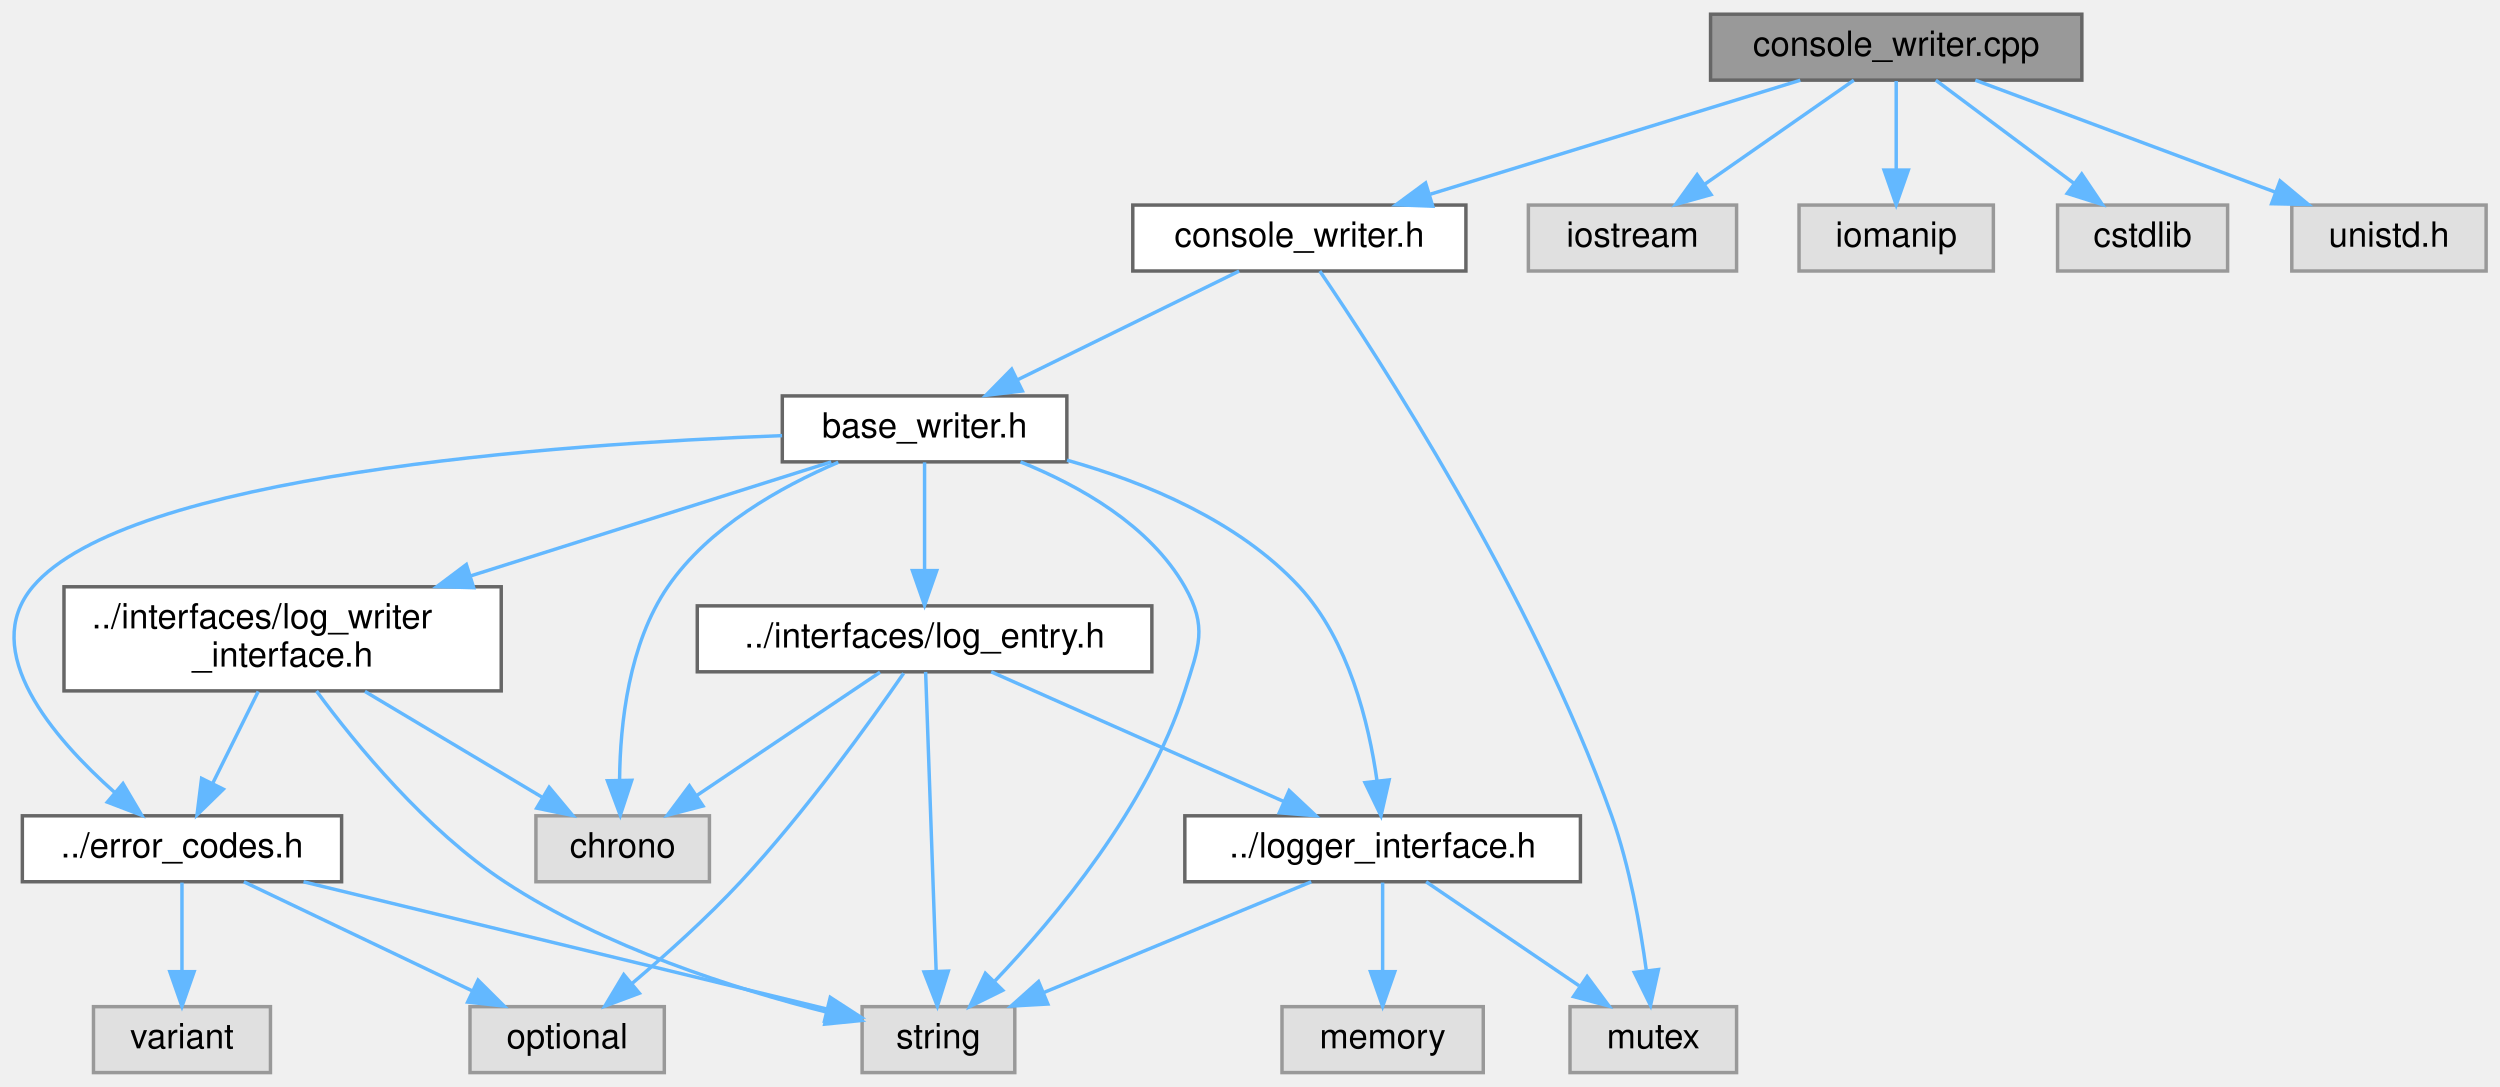
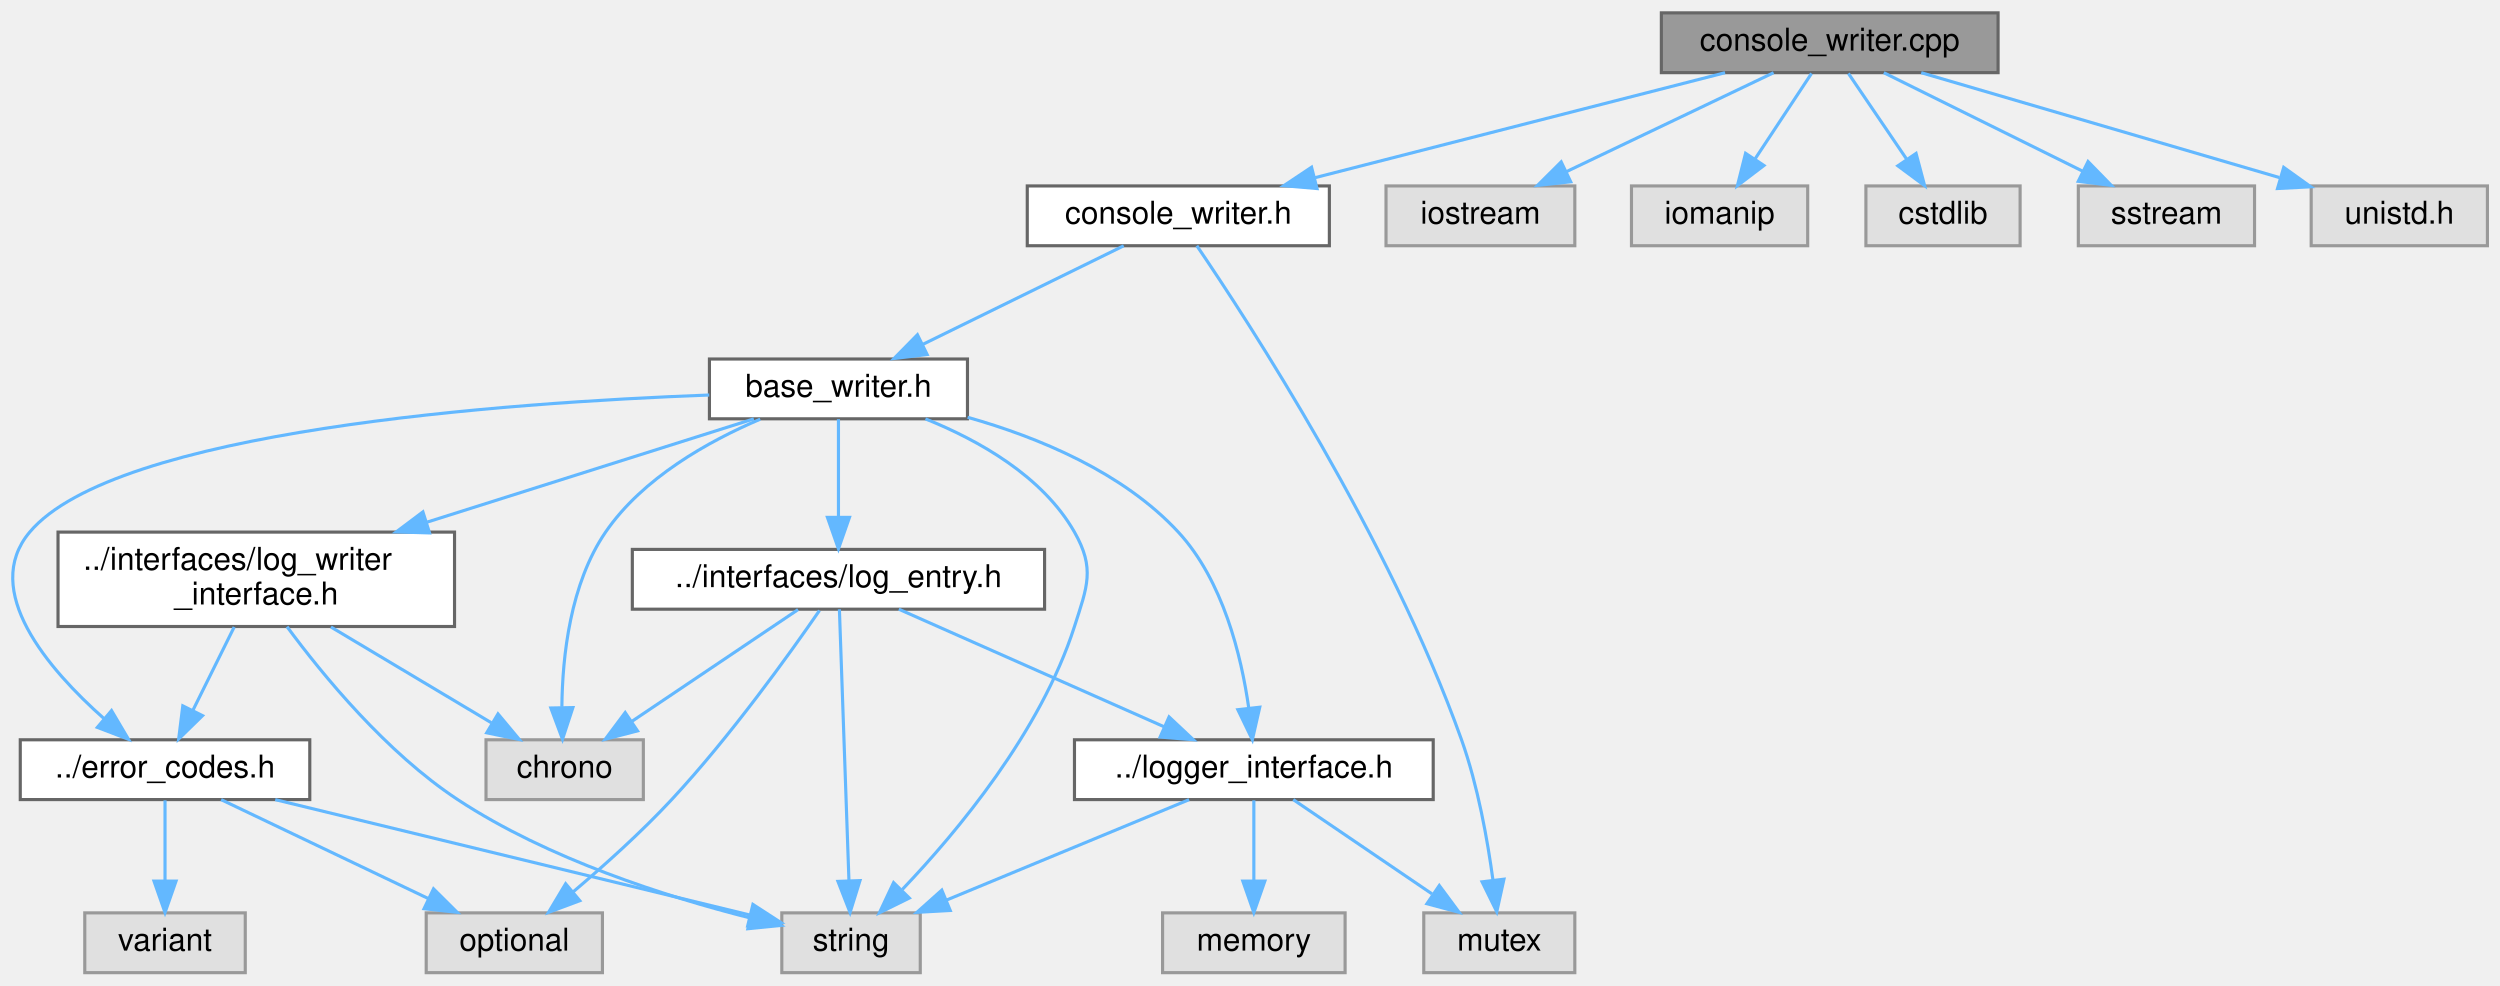
- <svg xmlns="http://www.w3.org/2000/svg" xmlns:xlink="http://www.w3.org/1999/xlink" width="720pt" height="313pt" viewBox="0.00 0.00 720.44 313.00">
+ <svg xmlns="http://www.w3.org/2000/svg" xmlns:xlink="http://www.w3.org/1999/xlink" width="794pt" height="313pt" viewBox="0.00 0.00 794.44 313.00">
  <g id="graph0" class="graph" transform="scale(1 1) rotate(0) translate(4 309)">
    <g id="Node000001" class="node">
      <g id="a_Node000001">
        <a xlink:title=" ">
-           <polygon fill="#999999" stroke="#666666" points="595.94,-305 488.94,-305 488.94,-286 595.94,-286 595.94,-305" />
-           <text text-anchor="middle" x="542.44" y="-293" font-family="Helvetica,sans-Serif" font-size="10.00">console_writer.cpp</text>
+           <polygon fill="#999999" stroke="#666666" points="630.94,-305 523.94,-305 523.94,-286 630.94,-286 630.94,-305" />
+           <text text-anchor="middle" x="577.44" y="-293" font-family="Helvetica,sans-Serif" font-size="10.00">console_writer.cpp</text>
        </a>
      </g>
    </g>
    <g id="Node000002" class="node">
      <g id="a_Node000002">
        <a xlink:href="console__writer_8h.html" target="_top" xlink:title=" ">
          <polygon fill="white" stroke="#666666" points="418.44,-250 322.44,-250 322.44,-231 418.44,-231 418.44,-250" />
          <text text-anchor="middle" x="370.44" y="-238" font-family="Helvetica,sans-Serif" font-size="10.00">console_writer.h</text>
        </a>
      </g>
    </g>
    <g id="edge1_Node000001_Node000002" class="edge">
      <g id="a_edge1_Node000001_Node000002">
        <a xlink:title=" ">
-           <path fill="none" stroke="#63b8ff" d="M514.8,-285.98C485.93,-277.09 440.43,-263.07 408.24,-253.15" />
-           <polygon fill="#63b8ff" stroke="#63b8ff" points="408.88,-249.68 398.29,-250.08 406.82,-256.37 408.88,-249.68" />
+           <path fill="none" stroke="#63b8ff" d="M544.18,-285.98C508.82,-276.93 452.77,-262.58 413.93,-252.64" />
+           <polygon fill="#63b8ff" stroke="#63b8ff" points="414.51,-249.17 403.96,-250.08 412.78,-255.95 414.51,-249.17" />
        </a>
      </g>
    </g>
    <g id="Node000014" class="node">
      <g id="a_Node000014">
        <a xlink:title=" ">
          <polygon fill="#e0e0e0" stroke="#999999" points="496.44,-250 436.44,-250 436.44,-231 496.44,-231 496.44,-250" />
          <text text-anchor="middle" x="466.44" y="-238" font-family="Helvetica,sans-Serif" font-size="10.00">iostream</text>
        </a>
      </g>
    </g>
    <g id="edge23_Node000001_Node000014" class="edge">
      <g id="a_edge23_Node000001_Node000014">
        <a xlink:title=" ">
-           <path fill="none" stroke="#63b8ff" d="M530.23,-285.98C518.66,-277.92 501.06,-265.65 487.28,-256.03" />
-           <polygon fill="#63b8ff" stroke="#63b8ff" points="489.08,-253.02 478.87,-250.17 485.07,-258.76 489.08,-253.02" />
+           <path fill="none" stroke="#63b8ff" d="M559.6,-285.98C541.83,-277.5 514.29,-264.35 493.76,-254.54" />
+           <polygon fill="#63b8ff" stroke="#63b8ff" points="495.13,-251.32 484.6,-250.17 492.11,-257.64 495.13,-251.32" />
        </a>
      </g>
    </g>
    <g id="Node000015" class="node">
      <g id="a_Node000015">
        <a xlink:title=" ">
          <polygon fill="#e0e0e0" stroke="#999999" points="570.44,-250 514.44,-250 514.44,-231 570.44,-231 570.44,-250" />
          <text text-anchor="middle" x="542.44" y="-238" font-family="Helvetica,sans-Serif" font-size="10.00">iomanip</text>
        </a>
      </g>
    </g>
    <g id="edge24_Node000001_Node000015" class="edge">
      <g id="a_edge24_Node000001_Node000015">
        <a xlink:title=" ">
-           <path fill="none" stroke="#63b8ff" d="M542.44,-285.75C542.44,-278.8 542.44,-268.85 542.44,-260.13" />
-           <polygon fill="#63b8ff" stroke="#63b8ff" points="545.94,-260.09 542.44,-250.09 538.94,-260.09 545.94,-260.09" />
+           <path fill="none" stroke="#63b8ff" d="M571.66,-285.75C566.82,-278.42 559.76,-267.73 553.79,-258.7" />
+           <polygon fill="#63b8ff" stroke="#63b8ff" points="556.54,-256.5 548.11,-250.09 550.7,-260.36 556.54,-256.5" />
        </a>
      </g>
    </g>
    <g id="Node000016" class="node">
      <g id="a_Node000016">
        <a xlink:title=" ">
          <polygon fill="#e0e0e0" stroke="#999999" points="637.94,-250 588.94,-250 588.94,-231 637.94,-231 637.94,-250" />
          <text text-anchor="middle" x="613.44" y="-238" font-family="Helvetica,sans-Serif" font-size="10.00">cstdlib</text>
        </a>
      </g>
    </g>
    <g id="edge25_Node000001_Node000016" class="edge">
      <g id="a_edge25_Node000001_Node000016">
        <a xlink:title=" ">
-           <path fill="none" stroke="#63b8ff" d="M553.85,-285.98C564.55,-278 580.78,-265.88 593.6,-256.31" />
-           <polygon fill="#63b8ff" stroke="#63b8ff" points="595.9,-258.96 601.82,-250.17 591.72,-253.35 595.9,-258.96" />
+           <path fill="none" stroke="#63b8ff" d="M583.38,-285.75C588.42,-278.34 595.77,-267.5 601.95,-258.41" />
+           <polygon fill="#63b8ff" stroke="#63b8ff" points="604.88,-260.33 607.6,-250.09 599.09,-256.39 604.88,-260.33" />
        </a>
      </g>
    </g>
    <g id="Node000017" class="node">
      <g id="a_Node000017">
        <a xlink:title=" ">
          <polygon fill="#e0e0e0" stroke="#999999" points="712.44,-250 656.44,-250 656.44,-231 712.44,-231 712.44,-250" />
-           <text text-anchor="middle" x="684.44" y="-238" font-family="Helvetica,sans-Serif" font-size="10.00">unistd.h</text>
+           <text text-anchor="middle" x="684.44" y="-238" font-family="Helvetica,sans-Serif" font-size="10.00">sstream</text>
        </a>
      </g>
    </g>
    <g id="edge26_Node000001_Node000017" class="edge">
      <g id="a_edge26_Node000001_Node000017">
        <a xlink:title=" ">
-           <path fill="none" stroke="#63b8ff" d="M565.25,-285.98C588.61,-277.27 625.14,-263.63 651.61,-253.75" />
-           <polygon fill="#63b8ff" stroke="#63b8ff" points="653.06,-256.95 661.21,-250.17 650.62,-250.39 653.06,-256.95" />
+           <path fill="none" stroke="#63b8ff" d="M594.63,-285.98C611.69,-277.54 638.07,-264.47 657.83,-254.68" />
+           <polygon fill="#63b8ff" stroke="#63b8ff" points="659.53,-257.75 666.93,-250.17 656.42,-251.47 659.53,-257.75" />
+         </a>
+       </g>
+     </g>
+     <g id="Node000018" class="node">
+       <g id="a_Node000018">
+         <a xlink:title=" ">
+           <polygon fill="#e0e0e0" stroke="#999999" points="786.44,-250 730.44,-250 730.44,-231 786.44,-231 786.44,-250" />
+           <text text-anchor="middle" x="758.44" y="-238" font-family="Helvetica,sans-Serif" font-size="10.00">unistd.h</text>
+         </a>
+       </g>
+     </g>
+     <g id="edge27_Node000001_Node000018" class="edge">
+       <g id="a_edge27_Node000001_Node000018">
+         <a xlink:title=" ">
+           <path fill="none" stroke="#63b8ff" d="M606.52,-285.98C637.4,-276.94 686.35,-262.61 720.3,-252.67" />
+           <polygon fill="#63b8ff" stroke="#63b8ff" points="721.71,-255.9 730.32,-249.73 719.74,-249.18 721.71,-255.9" />
        </a>
      </g>
    </g>
    <g id="Node000003" class="node">
      <g id="a_Node000003">
        <a xlink:href="base__writer_8h.html" target="_top" xlink:title=" ">
          <polygon fill="white" stroke="#666666" points="303.44,-195 221.44,-195 221.44,-176 303.44,-176 303.44,-195" />
          <text text-anchor="middle" x="262.44" y="-183" font-family="Helvetica,sans-Serif" font-size="10.00">base_writer.h</text>
        </a>
      </g>
    </g>
    <g id="edge2_Node000002_Node000003" class="edge">
      <g id="a_edge2_Node000002_Node000003">
        <a xlink:title=" ">
          <path fill="none" stroke="#63b8ff" d="M353.09,-230.98C335.87,-222.54 309.24,-209.47 289.29,-199.68" />
          <polygon fill="#63b8ff" stroke="#63b8ff" points="290.62,-196.43 280.11,-195.17 287.54,-202.72 290.62,-196.43" />
        </a>
      </g>
    </g>
    <g id="Node000008" class="node">
      <g id="a_Node000008">
        <a xlink:title=" ">
          <polygon fill="#e0e0e0" stroke="#999999" points="496.44,-19 448.44,-19 448.44,0 496.44,0 496.44,-19" />
          <text text-anchor="middle" x="472.44" y="-7" font-family="Helvetica,sans-Serif" font-size="10.00">mutex</text>
        </a>
      </g>
    </g>
    <g id="edge22_Node000002_Node000008" class="edge">
      <g id="a_edge22_Node000002_Node000008">
        <a xlink:title=" ">
          <path fill="none" stroke="#63b8ff" d="M376.33,-230.99C392.46,-207.29 437.6,-138.08 460.44,-74 465.62,-59.45 468.7,-42.19 470.44,-29.33" />
          <polygon fill="#63b8ff" stroke="#63b8ff" points="473.92,-29.7 471.64,-19.35 466.97,-28.86 473.92,-29.7" />
        </a>
      </g>
    </g>
    <g id="Node000004" class="node">
      <g id="a_Node000004">
        <a xlink:title=" ">
          <polygon fill="#e0e0e0" stroke="#999999" points="288.44,-19 244.44,-19 244.44,0 288.44,0 288.44,-19" />
          <text text-anchor="middle" x="266.44" y="-7" font-family="Helvetica,sans-Serif" font-size="10.00">string</text>
        </a>
      </g>
    </g>
    <g id="edge3_Node000003_Node000004" class="edge">
      <g id="a_edge3_Node000003_Node000004">
        <a xlink:title=" ">
          <path fill="none" stroke="#63b8ff" d="M290.09,-175.98C307.02,-169.17 327.32,-157.76 337.44,-140 344.04,-128.41 341.5,-122.7 337.44,-110 326.72,-76.52 300.15,-44.71 282.73,-26.43" />
          <polygon fill="#63b8ff" stroke="#63b8ff" points="284.96,-23.71 275.45,-19.02 279.96,-28.61 284.96,-23.71" />
        </a>
      </g>
    </g>
    <g id="Node000005" class="node">
      <g id="a_Node000005">
        <a xlink:title=" ">
          <polygon fill="#e0e0e0" stroke="#999999" points="200.44,-74 150.44,-74 150.44,-55 200.44,-55 200.44,-74" />
          <text text-anchor="middle" x="175.44" y="-62" font-family="Helvetica,sans-Serif" font-size="10.00">chrono</text>
        </a>
      </g>
    </g>
    <g id="edge4_Node000003_Node000005" class="edge">
      <g id="a_edge4_Node000003_Node000005">
        <a xlink:title=" ">
          <path fill="none" stroke="#63b8ff" d="M237.58,-175.88C221.03,-168.83 200.22,-157.19 188.44,-140 177.21,-123.62 174.71,-100.58 174.55,-84.48" />
          <polygon fill="#63b8ff" stroke="#63b8ff" points="178.05,-84.23 174.75,-74.17 171.05,-84.1 178.05,-84.23" />
        </a>
      </g>
    </g>
    <g id="Node000006" class="node">
      <g id="a_Node000006">
        <a xlink:href="logger__interface_8h.html" target="_top" xlink:title=" ">
          <polygon fill="white" stroke="#666666" points="451.44,-74 337.44,-74 337.44,-55 451.44,-55 451.44,-74" />
          <text text-anchor="middle" x="394.44" y="-62" font-family="Helvetica,sans-Serif" font-size="10.00">../logger_interface.h</text>
        </a>
      </g>
    </g>
    <g id="edge5_Node000003_Node000006" class="edge">
      <g id="a_edge5_Node000003_Node000006">
        <a xlink:title=" ">
          <path fill="none" stroke="#63b8ff" d="M303.49,-176.48C326.03,-170.1 352.89,-158.99 370.44,-140 384.67,-124.59 390.47,-100.67 392.82,-84.11" />
          <polygon fill="#63b8ff" stroke="#63b8ff" points="396.32,-84.35 393.97,-74.02 389.36,-83.56 396.32,-84.35" />
        </a>
      </g>
    </g>
    <g id="Node000009" class="node">
      <g id="a_Node000009">
        <a xlink:href="error__codes_8h.html" target="_top" xlink:title=" ">
          <polygon fill="white" stroke="#666666" points="94.44,-74 2.44,-74 2.44,-55 94.44,-55 94.44,-74" />
          <text text-anchor="middle" x="48.44" y="-62" font-family="Helvetica,sans-Serif" font-size="10.00">../error_codes.h</text>
        </a>
      </g>
    </g>
    <g id="edge9_Node000003_Node000009" class="edge">
      <g id="a_edge9_Node000003_Node000009">
        <a xlink:title=" ">
          <path fill="none" stroke="#63b8ff" d="M221.38,-183.56C155.94,-181.11 32.56,-172.22 5.44,-140 -10.16,-121.47 11.26,-96.52 29.06,-80.72" />
          <polygon fill="#63b8ff" stroke="#63b8ff" points="31.44,-83.29 36.83,-74.16 26.93,-77.94 31.44,-83.29" />
        </a>
      </g>
    </g>
    <g id="Node000012" class="node">
      <g id="a_Node000012">
        <a xlink:href="log__writer__interface_8h.html" target="_top" xlink:title=" ">
          <polygon fill="white" stroke="#666666" points="140.44,-140 14.44,-140 14.44,-110 140.44,-110 140.44,-140" />
          <text text-anchor="start" x="22.44" y="-128" font-family="Helvetica,sans-Serif" font-size="10.00">../interfaces/log_writer</text>
          <text text-anchor="middle" x="77.44" y="-117" font-family="Helvetica,sans-Serif" font-size="10.00">_interface.h</text>
        </a>
      </g>
    </g>
    <g id="edge13_Node000003_Node000012" class="edge">
      <g id="a_edge13_Node000003_Node000012">
        <a xlink:title=" ">
          <path fill="none" stroke="#63b8ff" d="M235.54,-175.99C208.45,-167.43 165.89,-153.97 131.76,-143.18" />
          <polygon fill="#63b8ff" stroke="#63b8ff" points="132.5,-139.74 121.91,-140.06 130.39,-146.42 132.5,-139.74" />
        </a>
      </g>
    </g>
    <g id="Node000013" class="node">
      <g id="a_Node000013">
        <a xlink:href="log__entry_8h.html" target="_top" xlink:title=" ">
          <polygon fill="white" stroke="#666666" points="327.94,-134.5 196.94,-134.5 196.94,-115.5 327.94,-115.5 327.94,-134.5" />
          <text text-anchor="middle" x="262.44" y="-122.5" font-family="Helvetica,sans-Serif" font-size="10.00">../interfaces/log_entry.h</text>
        </a>
      </g>
    </g>
    <g id="edge17_Node000003_Node000013" class="edge">
      <g id="a_edge17_Node000003_Node000013">
        <a xlink:title=" ">
          <path fill="none" stroke="#63b8ff" d="M262.44,-175.87C262.44,-167.75 262.44,-155.31 262.44,-144.89" />
          <polygon fill="#63b8ff" stroke="#63b8ff" points="265.94,-144.67 262.44,-134.67 258.94,-144.67 265.94,-144.67" />
        </a>
      </g>
    </g>
    <g id="edge8_Node000006_Node000004" class="edge">
      <g id="a_edge8_Node000006_Node000004">
        <a xlink:title=" ">
          <path fill="none" stroke="#63b8ff" d="M373.87,-54.98C353,-46.34 320.47,-32.87 296.66,-23.02" />
          <polygon fill="#63b8ff" stroke="#63b8ff" points="297.96,-19.76 287.38,-19.17 295.28,-26.23 297.96,-19.76" />
        </a>
      </g>
    </g>
    <g id="Node000007" class="node">
      <g id="a_Node000007">
        <a xlink:title=" ">
          <polygon fill="#e0e0e0" stroke="#999999" points="423.44,-19 365.44,-19 365.44,0 423.44,0 423.44,-19" />
          <text text-anchor="middle" x="394.44" y="-7" font-family="Helvetica,sans-Serif" font-size="10.00">memory</text>
        </a>
      </g>
    </g>
    <g id="edge6_Node000006_Node000007" class="edge">
      <g id="a_edge6_Node000006_Node000007">
        <a xlink:title=" ">
          <path fill="none" stroke="#63b8ff" d="M394.44,-54.75C394.44,-47.8 394.44,-37.85 394.44,-29.13" />
          <polygon fill="#63b8ff" stroke="#63b8ff" points="397.94,-29.09 394.44,-19.09 390.94,-29.09 397.94,-29.09" />
        </a>
      </g>
    </g>
    <g id="edge7_Node000006_Node000008" class="edge">
      <g id="a_edge7_Node000006_Node000008">
        <a xlink:title=" ">
          <path fill="none" stroke="#63b8ff" d="M406.97,-54.98C418.84,-46.92 436.9,-34.65 451.05,-25.03" />
          <polygon fill="#63b8ff" stroke="#63b8ff" points="453.37,-27.69 459.68,-19.17 449.44,-21.9 453.37,-27.69" />
        </a>
      </g>
    </g>
    <g id="edge10_Node000009_Node000004" class="edge">
      <g id="a_edge10_Node000009_Node000004">
        <a xlink:title=" ">
          <path fill="none" stroke="#63b8ff" d="M83.46,-54.98C125.09,-44.86 193.98,-28.11 234.3,-18.31" />
          <polygon fill="#63b8ff" stroke="#63b8ff" points="235.26,-21.68 244.15,-15.92 233.6,-14.88 235.26,-21.68" />
        </a>
      </g>
    </g>
    <g id="Node000010" class="node">
      <g id="a_Node000010">
        <a xlink:title=" ">
          <polygon fill="#e0e0e0" stroke="#999999" points="187.44,-19 131.44,-19 131.44,0 187.44,0 187.44,-19" />
          <text text-anchor="middle" x="159.44" y="-7" font-family="Helvetica,sans-Serif" font-size="10.00">optional</text>
        </a>
      </g>
    </g>
    <g id="edge11_Node000009_Node000010" class="edge">
      <g id="a_edge11_Node000009_Node000010">
        <a xlink:title=" ">
          <path fill="none" stroke="#63b8ff" d="M66.27,-54.98C84.05,-46.5 111.58,-33.35 132.12,-23.54" />
          <polygon fill="#63b8ff" stroke="#63b8ff" points="133.76,-26.64 141.28,-19.17 130.75,-20.32 133.76,-26.64" />
        </a>
      </g>
    </g>
    <g id="Node000011" class="node">
      <g id="a_Node000011">
        <a xlink:title=" ">
          <polygon fill="#e0e0e0" stroke="#999999" points="73.94,-19 22.94,-19 22.94,0 73.94,0 73.94,-19" />
          <text text-anchor="middle" x="48.44" y="-7" font-family="Helvetica,sans-Serif" font-size="10.00">variant</text>
        </a>
      </g>
    </g>
    <g id="edge12_Node000009_Node000011" class="edge">
      <g id="a_edge12_Node000009_Node000011">
        <a xlink:title=" ">
          <path fill="none" stroke="#63b8ff" d="M48.44,-54.75C48.44,-47.8 48.44,-37.85 48.44,-29.13" />
          <polygon fill="#63b8ff" stroke="#63b8ff" points="51.94,-29.09 48.44,-19.09 44.94,-29.09 51.94,-29.09" />
        </a>
      </g>
    </g>
    <g id="edge14_Node000012_Node000004" class="edge">
      <g id="a_edge14_Node000012_Node000004">
        <a xlink:title=" ">
          <path fill="none" stroke="#63b8ff" d="M87.21,-109.94C98.6,-94.5 118.79,-69.92 141.44,-55 170.14,-36.09 207.84,-24.11 234.31,-17.4" />
          <polygon fill="#63b8ff" stroke="#63b8ff" points="235.31,-20.76 244.2,-15.01 233.66,-13.96 235.31,-20.76" />
        </a>
      </g>
    </g>
    <g id="edge15_Node000012_Node000005" class="edge">
      <g id="a_edge15_Node000012_Node000005">
        <a xlink:title=" ">
          <path fill="none" stroke="#63b8ff" d="M101.16,-109.84C116.64,-100.6 136.76,-88.59 152.15,-79.4" />
          <polygon fill="#63b8ff" stroke="#63b8ff" points="154.25,-82.23 161.04,-74.09 150.66,-76.21 154.25,-82.23" />
        </a>
      </g>
    </g>
    <g id="edge16_Node000012_Node000009" class="edge">
      <g id="a_edge16_Node000012_Node000009">
        <a xlink:title=" ">
          <path fill="none" stroke="#63b8ff" d="M70.42,-109.84C66.47,-101.87 61.49,-91.84 57.28,-83.33" />
          <polygon fill="#63b8ff" stroke="#63b8ff" points="60.36,-81.67 52.78,-74.27 54.09,-84.78 60.36,-81.67" />
        </a>
      </g>
    </g>
    <g id="edge18_Node000013_Node000004" class="edge">
      <g id="a_edge18_Node000013_Node000004">
        <a xlink:title=" ">
          <path fill="none" stroke="#63b8ff" d="M262.74,-115.47C263.38,-97.23 264.9,-54.07 265.78,-29.14" />
          <polygon fill="#63b8ff" stroke="#63b8ff" points="269.28,-29.25 266.13,-19.13 262.28,-29 269.28,-29.25" />
        </a>
      </g>
    </g>
    <g id="edge19_Node000013_Node000005" class="edge">
      <g id="a_edge19_Node000013_Node000005">
        <a xlink:title=" ">
          <path fill="none" stroke="#63b8ff" d="M249.6,-115.37C235.72,-106.04 213.37,-91.01 196.83,-79.88" />
          <polygon fill="#63b8ff" stroke="#63b8ff" points="198.58,-76.84 188.33,-74.17 194.67,-82.65 198.58,-76.84" />
        </a>
      </g>
    </g>
    <g id="edge21_Node000013_Node000006" class="edge">
      <g id="a_edge21_Node000013_Node000006">
        <a xlink:title=" ">
          <path fill="none" stroke="#63b8ff" d="M281.63,-115.49C303.82,-105.66 340.56,-89.38 366.05,-78.08" />
          <polygon fill="#63b8ff" stroke="#63b8ff" points="367.5,-81.27 375.22,-74.02 364.66,-74.87 367.5,-81.27" />
        </a>
      </g>
    </g>
    <g id="edge20_Node000013_Node000010" class="edge">
      <g id="a_edge20_Node000013_Node000010">
        <a xlink:title=" ">
          <path fill="none" stroke="#63b8ff" d="M256.41,-115.08C247.05,-101.51 228.16,-75.13 209.44,-55 199.77,-44.6 187.93,-33.99 178.21,-25.74" />
          <polygon fill="#63b8ff" stroke="#63b8ff" points="180.24,-22.87 170.31,-19.16 175.75,-28.25 180.24,-22.87" />
        </a>
      </g>
    </g>
  </g>
</svg>
